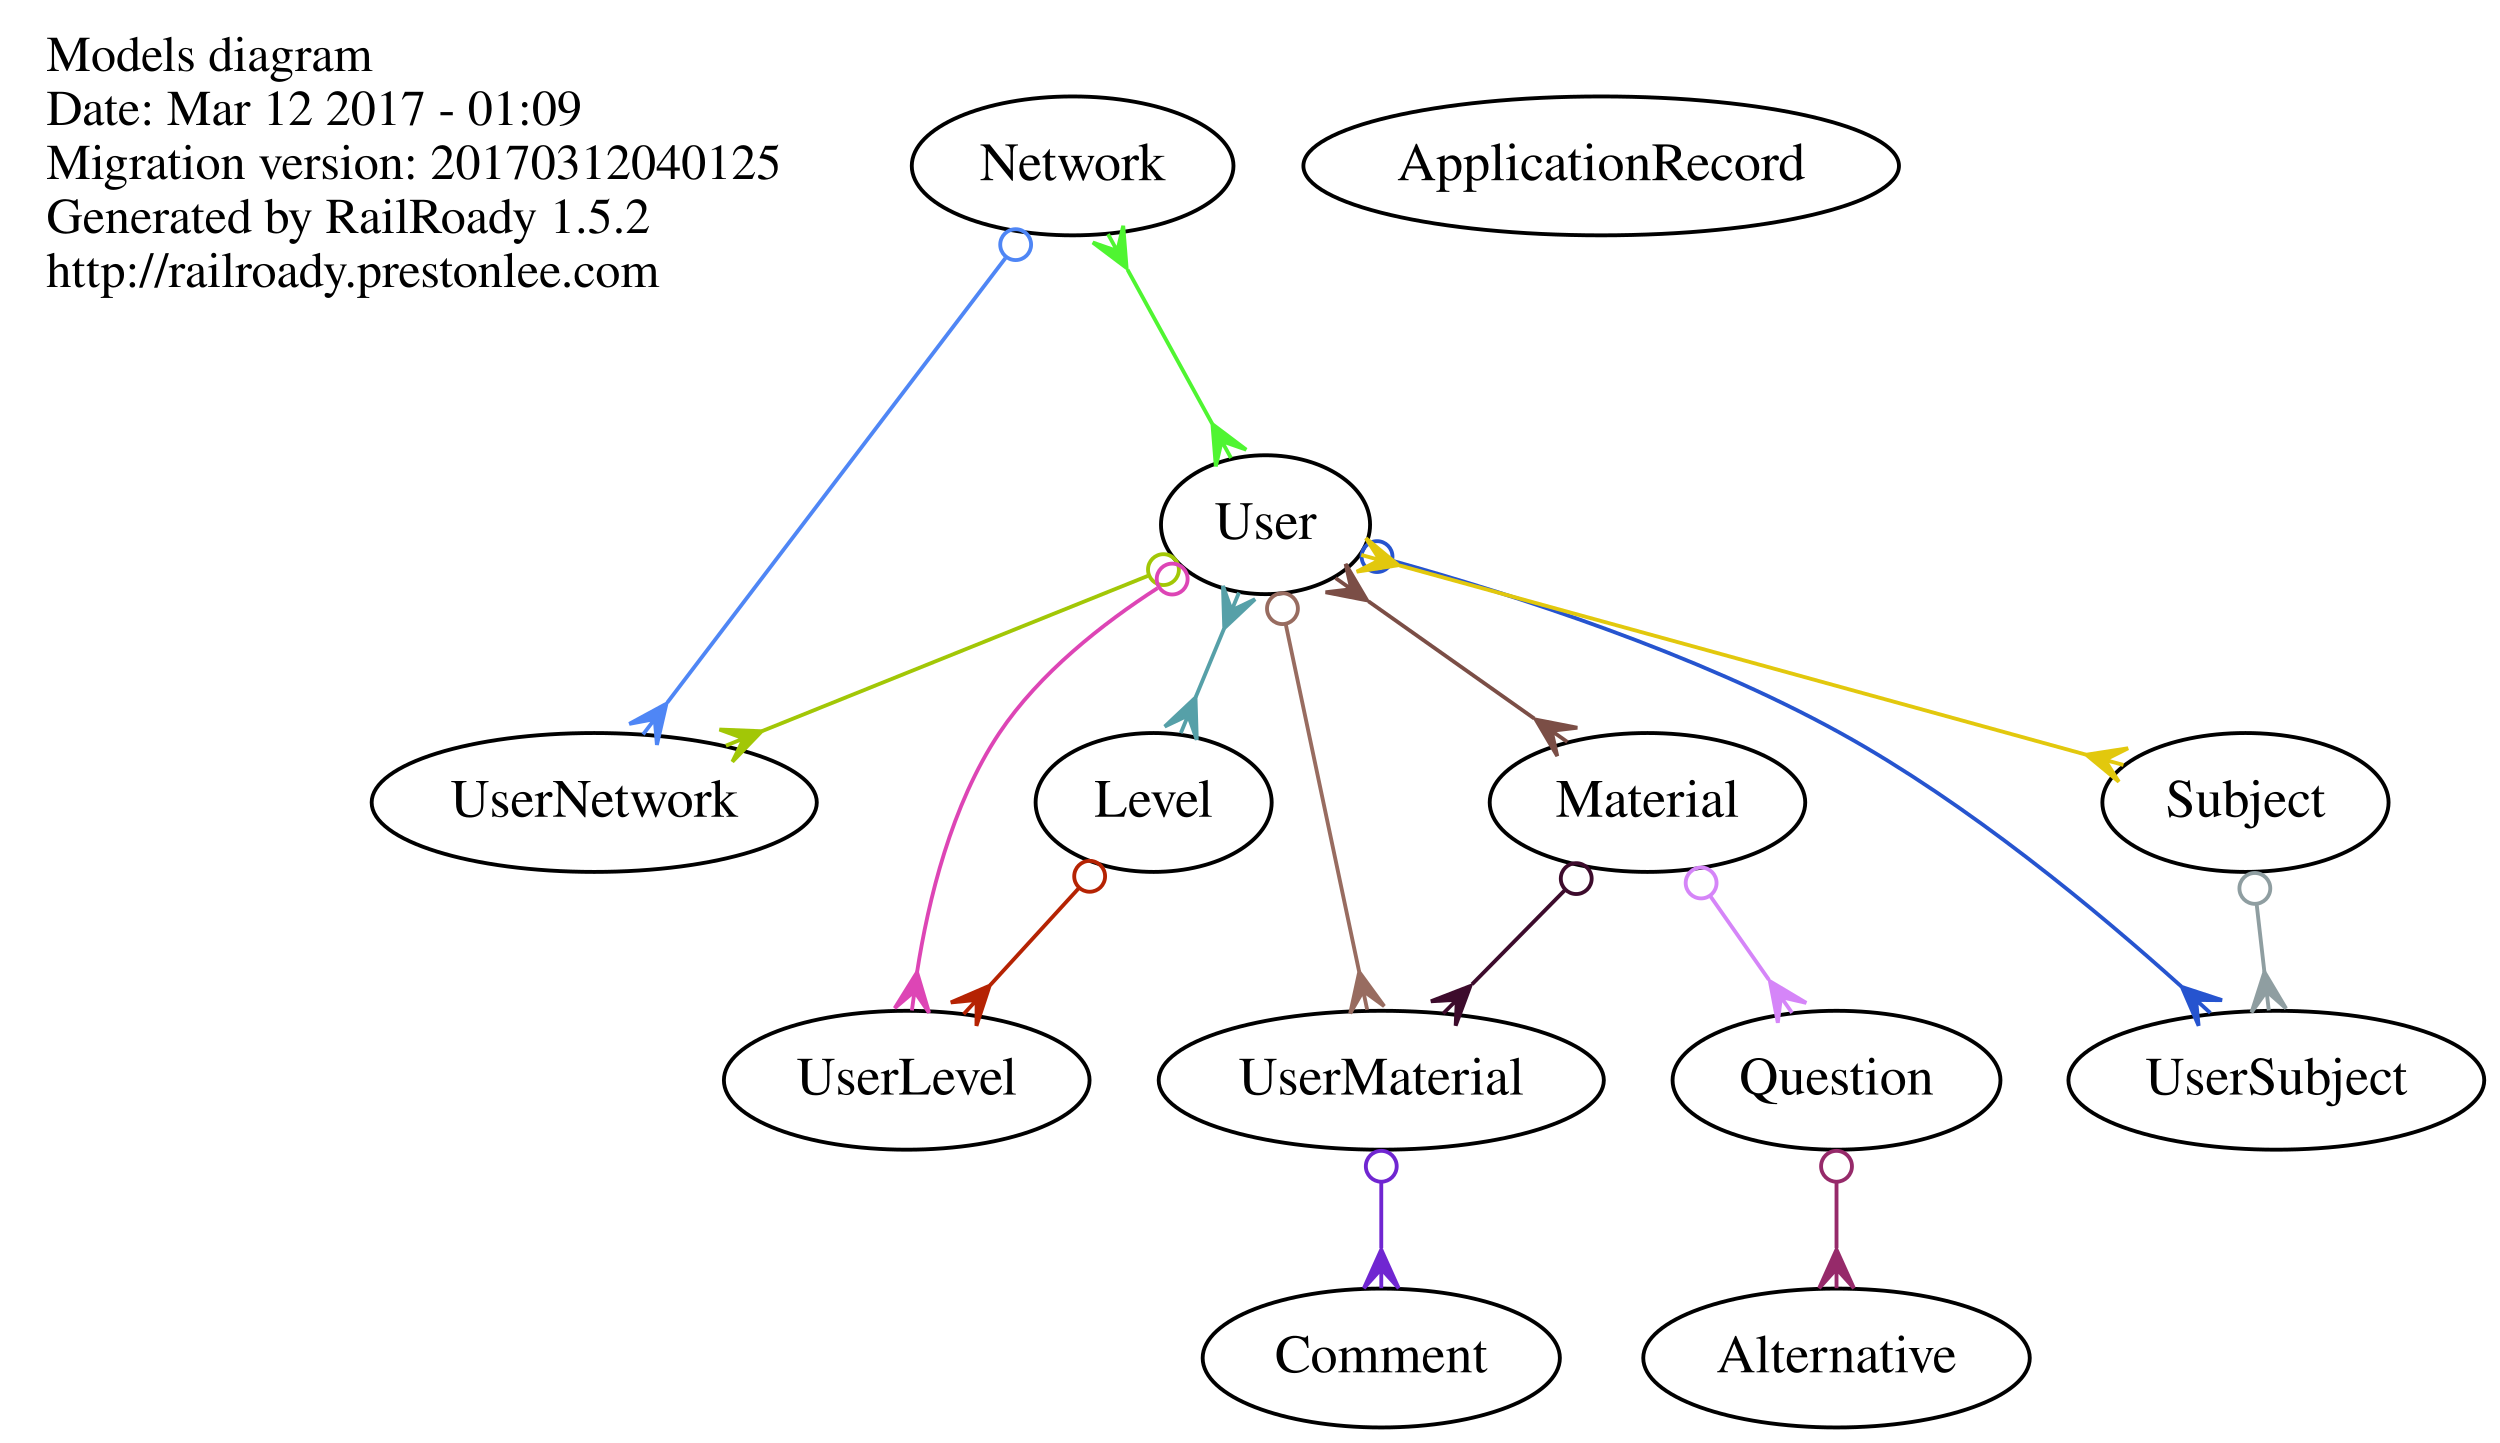
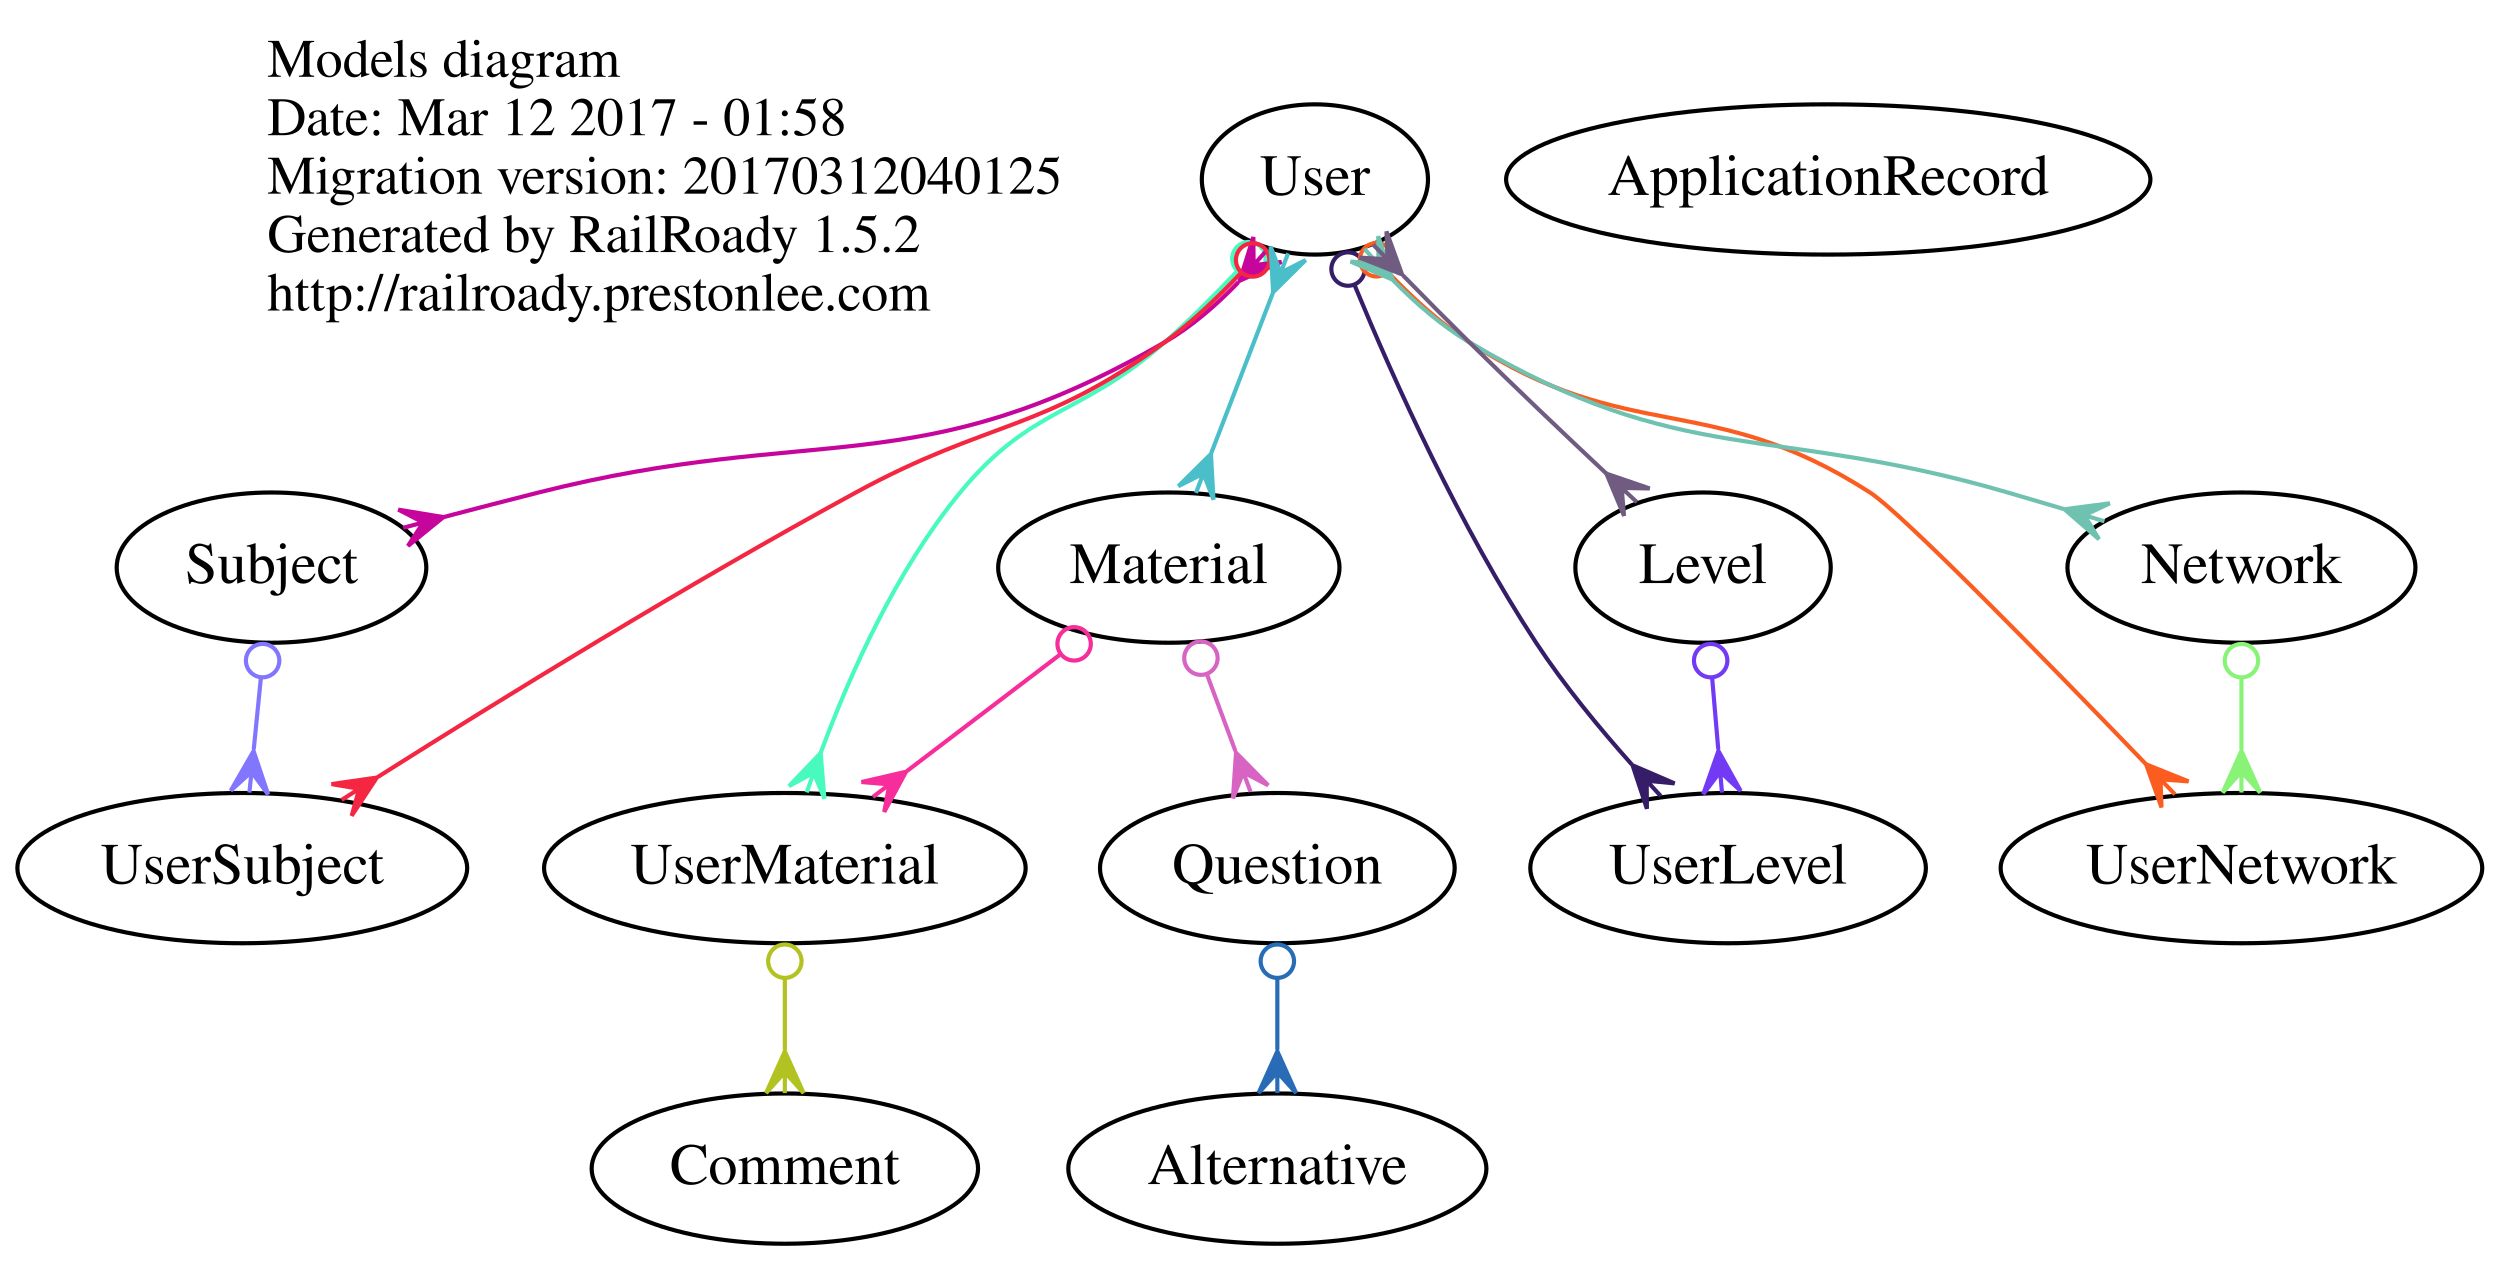
- <svg xmlns="http://www.w3.org/2000/svg" width="648pt" height="374pt" viewBox="0.00 0.00 647.95 374.00">
-   <g id="graph0" class="graph" transform="scale(1 1) rotate(0) translate(4 370)">
-     <polygon fill="none" stroke="none" points="-4,4 -4,-370 643.945,-370 643.945,4 -4,4" />
+ <svg xmlns="http://www.w3.org/2000/svg" width="599pt" height="302pt" viewBox="0.00 0.00 598.79 302.00">
+   <g id="graph0" class="graph" transform="scale(1 1) rotate(0) translate(4 298)">
+     <polygon fill="none" stroke="none" points="-4,4 -4,-298 594.79,-298 594.79,4 -4,4" />
    <g id="node1" class="node">
-       <text text-anchor="start" x="8" y="-351.6" font-family="Times,serif" font-size="13.00">Models diagram</text>
-       <text text-anchor="start" x="8" y="-337.6" font-family="Times,serif" font-size="13.00">Date: Mar 12 2017 - 01:09</text>
-       <text text-anchor="start" x="8" y="-323.6" font-family="Times,serif" font-size="13.00">Migration version: 20170312040125</text>
-       <text text-anchor="start" x="8" y="-309.6" font-family="Times,serif" font-size="13.00">Generated by RailRoady 1.5.2</text>
-       <text text-anchor="start" x="8" y="-295.6" font-family="Times,serif" font-size="13.00">http://railroady.prestonlee.com</text>
+       <text text-anchor="start" x="59.945" y="-279.6" font-family="Times,serif" font-size="13.00">Models diagram</text>
+       <text text-anchor="start" x="59.945" y="-265.6" font-family="Times,serif" font-size="13.00">Date: Mar 12 2017 - 01:58</text>
+       <text text-anchor="start" x="59.945" y="-251.6" font-family="Times,serif" font-size="13.00">Migration version: 20170312040125</text>
+       <text text-anchor="start" x="59.945" y="-237.6" font-family="Times,serif" font-size="13.00">Generated by RailRoady 1.5.2</text>
+       <text text-anchor="start" x="59.945" y="-223.6" font-family="Times,serif" font-size="13.00">http://railroady.prestonlee.com</text>
    </g>
    <g id="node2" class="node">
-       <ellipse fill="none" stroke="black" cx="150" cy="-162" rx="57.69" ry="18" />
-       <text text-anchor="middle" x="150" y="-158.3" font-family="Times,serif" font-size="14.00">UserNetwork</text>
+       <ellipse fill="none" stroke="black" cx="183.945" cy="-18" rx="46.292" ry="18" />
+       <text text-anchor="middle" x="183.945" y="-14.3" font-family="Times,serif" font-size="14.00">Comment</text>
    </g>
    <g id="node3" class="node">
-       <ellipse fill="none" stroke="black" cx="231" cy="-90" rx="47.392" ry="18" />
-       <text text-anchor="middle" x="231" y="-86.3" font-family="Times,serif" font-size="14.00">UserLevel</text>
+       <ellipse fill="none" stroke="black" cx="433.945" cy="-255" rx="77.187" ry="18" />
+       <text text-anchor="middle" x="433.945" y="-251.3" font-family="Times,serif" font-size="14.00">ApplicationRecord</text>
    </g>
    <g id="node4" class="node">
-       <ellipse fill="none" stroke="black" cx="295" cy="-162" rx="30.595" ry="18" />
-       <text text-anchor="middle" x="295" y="-158.3" font-family="Times,serif" font-size="14.00">Level</text>
+       <ellipse fill="none" stroke="black" cx="310.945" cy="-255" rx="27.097" ry="18" />
+       <text text-anchor="middle" x="310.945" y="-251.3" font-family="Times,serif" font-size="14.00">User</text>
+     </g>
+     <g id="node6" class="node">
+       <ellipse fill="none" stroke="black" cx="183.945" cy="-90" rx="57.69" ry="18" />
+       <text text-anchor="middle" x="183.945" y="-86.3" font-family="Times,serif" font-size="14.00">UserMaterial</text>
+     </g>
+     <g id="edge4" class="edge">
+       <path fill="none" stroke="#48fabe" d="M292.279,-232.955C286.882,-227.248 280.85,-221.211 274.945,-216 254.683,-198.12 243.127,-200.858 225.945,-180 210.66,-161.444 199.489,-136.398 192.527,-117.603" />
+       <ellipse fill="none" stroke="#48fabe" cx="295.13" cy="-236.03" rx="4" ry="4" />
+       <polygon fill="#48fabe" stroke="#48fabe" points="192.518,-117.576 193.424,-106.648 190.85,-112.862 189.182,-108.149 189.182,-108.149 189.182,-108.149 190.85,-112.862 184.94,-109.65 192.518,-117.576 192.518,-117.576" />
+     </g>
+     <g id="node7" class="node">
+       <ellipse fill="none" stroke="black" cx="60.945" cy="-162" rx="37.093" ry="18" />
+       <text text-anchor="middle" x="60.945" y="-158.3" font-family="Times,serif" font-size="14.00">Subject</text>
+     </g>
+     <g id="edge5" class="edge">
+       <path fill="none" stroke="#c5059b" d="M292.596,-230.36C287.405,-224.963 281.395,-219.727 274.945,-216 215.584,-181.697 191.414,-196.802 124.945,-180 117.583,-178.139 109.759,-176.107 102.202,-174.115" />
+       <polygon fill="#c5059b" stroke="#c5059b" points="292.936,-230.743 296.204,-241.21 296.253,-234.484 299.571,-238.225 299.571,-238.225 299.571,-238.225 296.253,-234.484 302.938,-235.239 292.936,-230.743 292.936,-230.743" />
+       <polygon fill="#c5059b" stroke="#c5059b" points="102.148,-174.101 93.635,-167.189 97.315,-172.82 92.482,-171.538 92.482,-171.538 92.482,-171.538 97.315,-172.82 91.329,-175.888 102.148,-174.101 102.148,-174.101" />
+     </g>
+     <g id="node9" class="node">
+       <ellipse fill="none" stroke="black" cx="53.945" cy="-90" rx="53.891" ry="18" />
+       <text text-anchor="middle" x="53.945" y="-86.3" font-family="Times,serif" font-size="14.00">UserSubject</text>
    </g>
    <g id="edge1" class="edge">
-       <path fill="none" stroke="#b52303" d="M275.697,-139.888C268.413,-131.921 260.081,-122.808 252.601,-114.626" />
-       <ellipse fill="none" stroke="#b52303" cx="278.414" cy="-142.859" rx="4" ry="4" />
-       <polygon fill="#b52303" stroke="#b52303" points="252.498,-114.514 249.072,-104.097 249.125,-110.824 245.751,-107.134 245.751,-107.134 245.751,-107.134 249.125,-110.824 242.43,-110.17 252.498,-114.514 252.498,-114.514" />
+       <path fill="none" stroke="#f42642" d="M293.139,-232.517C287.682,-226.713 281.404,-220.735 274.945,-216 245.448,-194.376 233.067,-197.49 200.945,-180 160.697,-158.086 115.823,-130.426 86.366,-111.806" />
+       <ellipse fill="none" stroke="#f42642" cx="296.025" cy="-235.712" rx="4" ry="4" />
+       <polygon fill="#f42642" stroke="#f42642" points="86.185,-111.692 80.152,-102.535 81.963,-109.013 77.741,-106.334 77.741,-106.334 77.741,-106.334 81.963,-109.013 75.33,-110.134 86.185,-111.692 86.185,-111.692" />
+     </g>
+     <g id="node10" class="node">
+       <ellipse fill="none" stroke="black" cx="409.945" cy="-90" rx="47.392" ry="18" />
+       <text text-anchor="middle" x="409.945" y="-86.3" font-family="Times,serif" font-size="14.00">UserLevel</text>
+     </g>
+     <g id="edge2" class="edge">
+       <path fill="none" stroke="#351d68" d="M320.47,-229.645C329.955,-206.673 345.707,-171.723 363.945,-144 370.61,-133.869 379.046,-123.604 386.868,-114.841" />
+       <ellipse fill="none" stroke="#351d68" cx="318.888" cy="-233.534" rx="4" ry="4" />
+       <polygon fill="#351d68" stroke="#351d68" points="387.056,-114.636 397.129,-110.302 390.433,-110.949 393.811,-107.263 393.811,-107.263 393.811,-107.263 390.433,-110.949 390.493,-104.223 387.056,-114.636 387.056,-114.636" />
+     </g>
+     <g id="node11" class="node">
+       <ellipse fill="none" stroke="black" cx="275.945" cy="-162" rx="40.893" ry="18" />
+       <text text-anchor="middle" x="275.945" y="-158.3" font-family="Times,serif" font-size="14.00">Material</text>
+     </g>
+     <g id="edge8" class="edge">
+       <path fill="none" stroke="#4abec9" d="M300.867,-227.797C296.235,-215.752 290.75,-201.493 286.107,-189.422" />
+       <polygon fill="#4abec9" stroke="#4abec9" points="300.936,-227.976 300.326,-238.925 302.731,-232.642 304.526,-237.309 304.526,-237.309 304.526,-237.309 302.731,-232.642 308.726,-235.694 300.936,-227.976 300.936,-227.976" />
+       <polygon fill="#4abec9" stroke="#4abec9" points="286.032,-189.227 286.643,-178.278 284.238,-184.56 282.443,-179.893 282.443,-179.893 282.443,-179.893 284.238,-184.56 278.243,-181.509 286.032,-189.227 286.032,-189.227" />
+     </g>
+     <g id="node12" class="node">
+       <ellipse fill="none" stroke="black" cx="532.945" cy="-90" rx="57.69" ry="18" />
+       <text text-anchor="middle" x="532.945" y="-86.3" font-family="Times,serif" font-size="14.00">UserNetwork</text>
+     </g>
+     <g id="edge3" class="edge">
+       <path fill="none" stroke="#fb5d20" d="M328.407,-232.802C334.154,-226.777 340.892,-220.608 347.945,-216 386.092,-191.075 405.633,-204.67 443.945,-180 451.521,-175.122 486.279,-139.585 510.049,-114.921" />
+       <ellipse fill="none" stroke="#fb5d20" cx="325.71" cy="-235.76" rx="4" ry="4" />
+       <polygon fill="#fb5d20" stroke="#fb5d20" points="510.098,-114.869 520.274,-110.781 513.564,-111.265 517.03,-107.661 517.03,-107.661 517.03,-107.661 513.564,-111.265 513.787,-104.542 510.098,-114.869 510.098,-114.869" />
+     </g>
+     <g id="node13" class="node">
+       <ellipse fill="none" stroke="black" cx="532.945" cy="-162" rx="41.693" ry="18" />
+       <text text-anchor="middle" x="532.945" y="-158.3" font-family="Times,serif" font-size="14.00">Network</text>
+     </g>
+     <g id="edge7" class="edge">
+       <path fill="none" stroke="#6fc1b0" d="M329.624,-230.909C335.041,-225.378 341.303,-219.94 347.945,-216 399.139,-185.63 419.796,-196.646 476.945,-180 481.288,-178.735 485.813,-177.396 490.327,-176.047" />
+       <polygon fill="#6fc1b0" stroke="#6fc1b0" points="329.548,-230.992 319.481,-235.341 326.176,-234.684 322.804,-238.376 322.804,-238.376 322.804,-238.376 326.176,-234.684 326.126,-241.411 329.548,-230.992 329.548,-230.992" />
+       <polygon fill="#6fc1b0" stroke="#6fc1b0" points="490.537,-175.984 501.41,-177.411 495.325,-174.543 500.113,-173.102 500.113,-173.102 500.113,-173.102 495.325,-174.543 498.817,-168.793 490.537,-175.984 490.537,-175.984" />
+     </g>
+     <g id="node14" class="node">
+       <ellipse fill="none" stroke="black" cx="403.945" cy="-162" rx="30.595" ry="18" />
+       <text text-anchor="middle" x="403.945" y="-158.3" font-family="Times,serif" font-size="14.00">Level</text>
+     </g>
+     <g id="edge6" class="edge">
+       <path fill="none" stroke="#705c81" d="M332.066,-232.003C337.219,-226.721 342.747,-221.125 347.945,-216 358.58,-205.515 370.58,-194.103 380.737,-184.564" />
+       <polygon fill="#705c81" stroke="#705c81" points="331.826,-232.25 321.634,-236.295 328.345,-235.839 324.864,-239.428 324.864,-239.428 324.864,-239.428 328.345,-235.839 328.094,-242.561 331.826,-232.25 331.826,-232.25" />
+       <polygon fill="#705c81" stroke="#705c81" points="380.791,-184.514 391.167,-180.965 384.441,-181.097 388.091,-177.68 388.091,-177.68 388.091,-177.68 384.441,-181.097 385.016,-174.395 380.791,-184.514 380.791,-184.514" />
    </g>
    <g id="node5" class="node">
-       <ellipse fill="none" stroke="black" cx="354" cy="-18" rx="46.292" ry="18" />
-       <text text-anchor="middle" x="354" y="-14.3" font-family="Times,serif" font-size="14.00">Comment</text>
-     </g>
-     <g id="node6" class="node">
-       <ellipse fill="none" stroke="black" cx="411" cy="-327" rx="77.187" ry="18" />
-       <text text-anchor="middle" x="411" y="-323.3" font-family="Times,serif" font-size="14.00">ApplicationRecord</text>
-     </g>
-     <g id="node7" class="node">
-       <ellipse fill="none" stroke="black" cx="354" cy="-90" rx="57.69" ry="18" />
-       <text text-anchor="middle" x="354" y="-86.3" font-family="Times,serif" font-size="14.00">UserMaterial</text>
-     </g>
-     <g id="edge2" class="edge">
-       <path fill="none" stroke="#7026d1" d="M354,-63.64C354,-58.063 354,-52.132 354,-46.476" />
-       <ellipse fill="none" stroke="#7026d1" cx="354" cy="-67.697" rx="4" ry="4" />
-       <polygon fill="#7026d1" stroke="#7026d1" points="354,-46.104 358.5,-36.104 354,-41.104 354,-36.104 354,-36.104 354,-36.104 354,-41.104 349.5,-36.104 354,-46.104 354,-46.104" />
+       <ellipse fill="none" stroke="black" cx="301.945" cy="-90" rx="42.494" ry="18" />
+       <text text-anchor="middle" x="301.945" y="-86.3" font-family="Times,serif" font-size="14.00">Question</text>
    </g>
    <g id="node8" class="node">
-       <ellipse fill="none" stroke="black" cx="274" cy="-327" rx="41.693" ry="18" />
-       <text text-anchor="middle" x="274" y="-323.3" font-family="Times,serif" font-size="14.00">Network</text>
+       <ellipse fill="none" stroke="black" cx="301.945" cy="-18" rx="50.091" ry="18" />
+       <text text-anchor="middle" x="301.945" y="-14.3" font-family="Times,serif" font-size="14.00">Alternative</text>
    </g>
-     <g id="edge3" class="edge">
-       <path fill="none" stroke="#4f86f5" d="M256.595,-303.12C233.473,-272.726 192.777,-219.231 168.917,-187.867" />
-       <ellipse fill="none" stroke="#4f86f5" cx="259.235" cy="-306.591" rx="4" ry="4" />
-       <polygon fill="#4f86f5" stroke="#4f86f5" points="168.717,-187.603 166.244,-176.92 165.689,-183.624 162.662,-179.645 162.662,-179.645 162.662,-179.645 165.689,-183.624 159.081,-182.369 168.717,-187.603 168.717,-187.603" />
-     </g>
-     <g id="node9" class="node">
-       <ellipse fill="none" stroke="black" cx="324" cy="-234" rx="27.097" ry="18" />
-       <text text-anchor="middle" x="324" y="-230.3" font-family="Times,serif" font-size="14.00">User</text>
-     </g>
-     <g id="edge4" class="edge">
-       <path fill="none" stroke="#4ff531" d="M288.222,-300.115C295.1,-287.598 303.324,-272.631 310.152,-260.204" />
-       <polygon fill="#4ff531" stroke="#4ff531" points="287.986,-300.545 279.227,-307.142 285.579,-304.927 283.171,-309.309 283.171,-309.309 283.171,-309.309 285.579,-304.927 287.115,-311.476 287.986,-300.545 287.986,-300.545" />
-       <polygon fill="#4ff531" stroke="#4ff531" points="310.24,-260.043 318.999,-253.446 312.648,-255.661 315.056,-251.279 315.056,-251.279 315.056,-251.279 312.648,-255.661 311.112,-249.112 310.24,-260.043 310.24,-260.043" />
-     </g>
-     <g id="edge7" class="edge">
-       <path fill="none" stroke="#a2c706" d="M293.47,-220.718C265.758,-209.569 224.586,-193.006 193.446,-180.478" />
-       <ellipse fill="none" stroke="#a2c706" cx="297.542" cy="-222.356" rx="4" ry="4" />
-       <polygon fill="#a2c706" stroke="#a2c706" points="193.408,-180.463 185.81,-172.556 188.769,-178.597 184.13,-176.731 184.13,-176.731 184.13,-176.731 188.769,-178.597 182.451,-180.905 193.408,-180.463 193.408,-180.463" />
-     </g>
-     <g id="edge6" class="edge">
-       <path fill="none" stroke="#dd45b5" d="M296.009,-217.559C281.789,-208.38 265.371,-195.502 255,-180 242.595,-161.456 236.583,-136.715 233.68,-118.025" />
-       <ellipse fill="none" stroke="#dd45b5" cx="299.801" cy="-219.909" rx="4" ry="4" />
-       <polygon fill="#dd45b5" stroke="#dd45b5" points="233.676,-117.989 236.796,-107.476 233.006,-113.034 232.336,-108.079 232.336,-108.079 232.336,-108.079 233.006,-113.034 227.877,-108.681 233.676,-117.989 233.676,-117.989" />
+     <g id="edge9" class="edge">
+       <path fill="none" stroke="#276cb5" d="M301.945,-63.64C301.945,-58.063 301.945,-52.132 301.945,-46.476" />
+       <ellipse fill="none" stroke="#276cb5" cx="301.945" cy="-67.697" rx="4" ry="4" />
+       <polygon fill="#276cb5" stroke="#276cb5" points="301.945,-46.104 306.445,-36.104 301.945,-41.104 301.945,-36.104 301.945,-36.104 301.945,-36.104 301.945,-41.104 297.445,-36.104 301.945,-46.104 301.945,-46.104" />
    </g>
    <g id="edge10" class="edge">
-       <path fill="none" stroke="#56a0a8" d="M313.252,-207.056C310.85,-201.258 308.3,-195.104 305.892,-189.291" />
-       <polygon fill="#56a0a8" stroke="#56a0a8" points="313.3,-207.172 312.97,-218.133 315.214,-211.792 317.127,-216.411 317.127,-216.411 317.127,-216.411 315.214,-211.792 321.285,-214.689 313.3,-207.172 313.3,-207.172" />
-       <polygon fill="#56a0a8" stroke="#56a0a8" points="305.852,-189.195 306.182,-178.234 303.938,-184.575 302.025,-179.956 302.025,-179.956 302.025,-179.956 303.938,-184.575 297.867,-181.679 305.852,-189.195 305.852,-189.195" />
-     </g>
-     <g id="edge8" class="edge">
-       <path fill="none" stroke="#986c60" d="M329.232,-208.233C334.547,-183.076 342.757,-144.218 348.25,-118.214" />
-       <ellipse fill="none" stroke="#986c60" cx="328.386" cy="-212.239" rx="4" ry="4" />
-       <polygon fill="#986c60" stroke="#986c60" points="348.285,-118.052 354.755,-109.198 349.318,-113.16 350.352,-108.268 350.352,-108.268 350.352,-108.268 349.318,-113.16 345.949,-107.338 348.285,-118.052 348.285,-118.052" />
-     </g>
-     <g id="node11" class="node">
-       <ellipse fill="none" stroke="black" cx="423" cy="-162" rx="40.893" ry="18" />
-       <text text-anchor="middle" x="423" y="-158.3" font-family="Times,serif" font-size="14.00">Material</text>
+       <path fill="none" stroke="#b2c220" d="M183.945,-63.64C183.945,-58.063 183.945,-52.132 183.945,-46.476" />
+       <ellipse fill="none" stroke="#b2c220" cx="183.945" cy="-67.697" rx="4" ry="4" />
+       <polygon fill="#b2c220" stroke="#b2c220" points="183.945,-46.104 188.445,-36.104 183.945,-41.104 183.945,-36.104 183.945,-36.104 183.945,-36.104 183.945,-41.104 179.445,-36.104 183.945,-46.104 183.945,-46.104" />
    </g>
    <g id="edge11" class="edge">
-       <path fill="none" stroke="#7b4e46" d="M350.663,-214.147C363.946,-204.755 380.038,-193.377 393.669,-183.739" />
-       <polygon fill="#7b4e46" stroke="#7b4e46" points="350.323,-214.388 339.56,-216.487 346.241,-217.274 342.158,-220.161 342.158,-220.161 342.158,-220.161 346.241,-217.274 344.756,-223.835 350.323,-214.388 350.323,-214.388" />
-       <polygon fill="#7b4e46" stroke="#7b4e46" points="394.051,-183.469 404.814,-181.37 398.134,-180.582 402.216,-177.696 402.216,-177.696 402.216,-177.696 398.134,-180.582 399.618,-174.021 394.051,-183.469 394.051,-183.469" />
+       <path fill="none" stroke="#8276fe" d="M58.409,-135.64C57.852,-130.063 57.258,-124.132 56.693,-118.476" />
+       <ellipse fill="none" stroke="#8276fe" cx="58.817" cy="-139.716" rx="4" ry="4" />
+       <polygon fill="#8276fe" stroke="#8276fe" points="56.651,-118.055 60.133,-107.657 56.153,-113.08 55.656,-108.104 55.656,-108.104 55.656,-108.104 56.153,-113.08 51.178,-108.552 56.651,-118.055 56.651,-118.055" />
    </g>
-     <g id="node12" class="node">
-       <ellipse fill="none" stroke="black" cx="586" cy="-90" rx="53.891" ry="18" />
-       <text text-anchor="middle" x="586" y="-86.3" font-family="Times,serif" font-size="14.00">UserSubject</text>
-     </g>
-     <g id="edge5" class="edge">
-       <path fill="none" stroke="#2654cf" d="M356.974,-224.618C388.066,-215.953 435.38,-200.769 473,-180 506.1,-161.726 539.574,-133.936 561.401,-114.279" />
-       <ellipse fill="none" stroke="#2654cf" cx="352.904" cy="-225.73" rx="4" ry="4" />
-       <polygon fill="#2654cf" stroke="#2654cf" points="561.509,-114.18 571.928,-110.76 565.201,-110.809 568.893,-107.437 568.893,-107.437 568.893,-107.437 565.201,-110.809 565.859,-104.114 561.509,-114.18 561.509,-114.18" />
-     </g>
-     <g id="node14" class="node">
-       <ellipse fill="none" stroke="black" cx="578" cy="-162" rx="37.093" ry="18" />
-       <text text-anchor="middle" x="578" y="-158.3" font-family="Times,serif" font-size="14.00">Subject</text>
-     </g>
-     <g id="edge9" class="edge">
-       <path fill="none" stroke="#e2c80d" d="M358.746,-223.424C405.118,-210.645 487.126,-188.044 536.633,-174.4" />
-       <polygon fill="#e2c80d" stroke="#e2c80d" points="358.458,-223.504 347.621,-221.822 353.637,-224.832 348.817,-226.161 348.817,-226.161 348.817,-226.161 353.637,-224.832 350.013,-230.499 358.458,-223.504 358.458,-223.504" />
-       <polygon fill="#e2c80d" stroke="#e2c80d" points="536.74,-174.371 547.576,-176.052 541.56,-173.043 546.38,-171.714 546.38,-171.714 546.38,-171.714 541.56,-173.043 545.185,-167.376 536.74,-174.371 536.74,-174.371" />
-     </g>
-     <g id="node10" class="node">
-       <ellipse fill="none" stroke="black" cx="472" cy="-18" rx="50.091" ry="18" />
-       <text text-anchor="middle" x="472" y="-14.3" font-family="Times,serif" font-size="14.00">Alternative</text>
+     <g id="edge13" class="edge">
+       <path fill="none" stroke="#d764c3" d="M285.028,-136.548C287.246,-130.574 289.633,-124.148 291.894,-118.061" />
+       <ellipse fill="none" stroke="#d764c3" cx="283.632" cy="-140.305" rx="4" ry="4" />
+       <polygon fill="#d764c3" stroke="#d764c3" points="292.047,-117.65 299.747,-109.842 293.788,-112.962 295.529,-108.275 295.529,-108.275 295.529,-108.275 293.788,-112.962 291.31,-106.708 292.047,-117.65 292.047,-117.65" />
    </g>
    <g id="edge12" class="edge">
-       <path fill="none" stroke="#3d0b2c" d="M401.591,-139.281C393.96,-131.539 385.326,-122.78 377.527,-114.868" />
-       <ellipse fill="none" stroke="#3d0b2c" cx="404.535" cy="-142.267" rx="4" ry="4" />
-       <polygon fill="#3d0b2c" stroke="#3d0b2c" points="377.094,-114.429 373.279,-104.148 373.584,-110.868 370.074,-107.307 370.074,-107.307 370.074,-107.307 373.584,-110.868 366.869,-110.466 377.094,-114.429 377.094,-114.429" />
-     </g>
-     <g id="node13" class="node">
-       <ellipse fill="none" stroke="black" cx="472" cy="-90" rx="42.494" ry="18" />
-       <text text-anchor="middle" x="472" y="-86.3" font-family="Times,serif" font-size="14.00">Question</text>
-     </g>
-     <g id="edge13" class="edge">
-       <path fill="none" stroke="#d585f8" d="M439.231,-137.812C444.119,-130.831 449.503,-123.138 454.471,-116.042" />
-       <ellipse fill="none" stroke="#d585f8" cx="436.906" cy="-141.134" rx="4" ry="4" />
-       <polygon fill="#d585f8" stroke="#d585f8" points="454.736,-115.662 464.158,-110.051 457.604,-111.566 460.471,-107.47 460.471,-107.47 460.471,-107.47 457.604,-111.566 456.784,-104.889 454.736,-115.662 454.736,-115.662" />
+       <path fill="none" stroke="#f62d9a" d="M249.759,-141.076C238.358,-132.401 224.95,-122.199 213.221,-113.275" />
+       <ellipse fill="none" stroke="#f62d9a" cx="253.251" cy="-143.733" rx="4" ry="4" />
+       <polygon fill="#f62d9a" stroke="#f62d9a" points="212.989,-113.098 207.755,-103.462 209.009,-110.071 205.03,-107.043 205.03,-107.043 205.03,-107.043 209.009,-110.071 202.305,-110.624 212.989,-113.098 212.989,-113.098" />
    </g>
    <g id="edge14" class="edge">
-       <path fill="none" stroke="#962a6a" d="M472,-63.64C472,-58.063 472,-52.132 472,-46.476" />
-       <ellipse fill="none" stroke="#962a6a" cx="472" cy="-67.697" rx="4" ry="4" />
-       <polygon fill="#962a6a" stroke="#962a6a" points="472,-46.104 476.5,-36.104 472,-41.104 472,-36.104 472,-36.104 472,-36.104 472,-41.104 467.5,-36.104 472,-46.104 472,-46.104" />
+       <path fill="none" stroke="#89f377" d="M532.945,-135.64C532.945,-130.063 532.945,-124.132 532.945,-118.476" />
+       <ellipse fill="none" stroke="#89f377" cx="532.945" cy="-139.697" rx="4" ry="4" />
+       <polygon fill="#89f377" stroke="#89f377" points="532.945,-118.104 537.445,-108.104 532.945,-113.104 532.945,-108.104 532.945,-108.104 532.945,-108.104 532.945,-113.104 528.445,-108.104 532.945,-118.104 532.945,-118.104" />
    </g>
    <g id="edge15" class="edge">
-       <path fill="none" stroke="#8f9ea1" d="M580.898,-135.64C581.552,-129.92 582.248,-123.828 582.91,-118.042" />
-       <ellipse fill="none" stroke="#8f9ea1" cx="580.432" cy="-139.722" rx="4" ry="4" />
-       <polygon fill="#8f9ea1" stroke="#8f9ea1" points="582.91,-118.04 588.516,-108.615 583.477,-113.072 584.045,-108.104 584.045,-108.104 584.045,-108.104 583.477,-113.072 579.574,-107.593 582.91,-118.04 582.91,-118.04" />
+       <path fill="none" stroke="#733af6" d="M406.119,-135.64C406.597,-130.063 407.105,-124.132 407.59,-118.476" />
+       <ellipse fill="none" stroke="#733af6" cx="405.77" cy="-139.711" rx="4" ry="4" />
+       <polygon fill="#733af6" stroke="#733af6" points="407.625,-118.068 412.963,-108.489 408.052,-113.086 408.479,-108.104 408.479,-108.104 408.479,-108.104 408.052,-113.086 403.996,-107.72 407.625,-118.068 407.625,-118.068" />
    </g>
  </g>
</svg>
